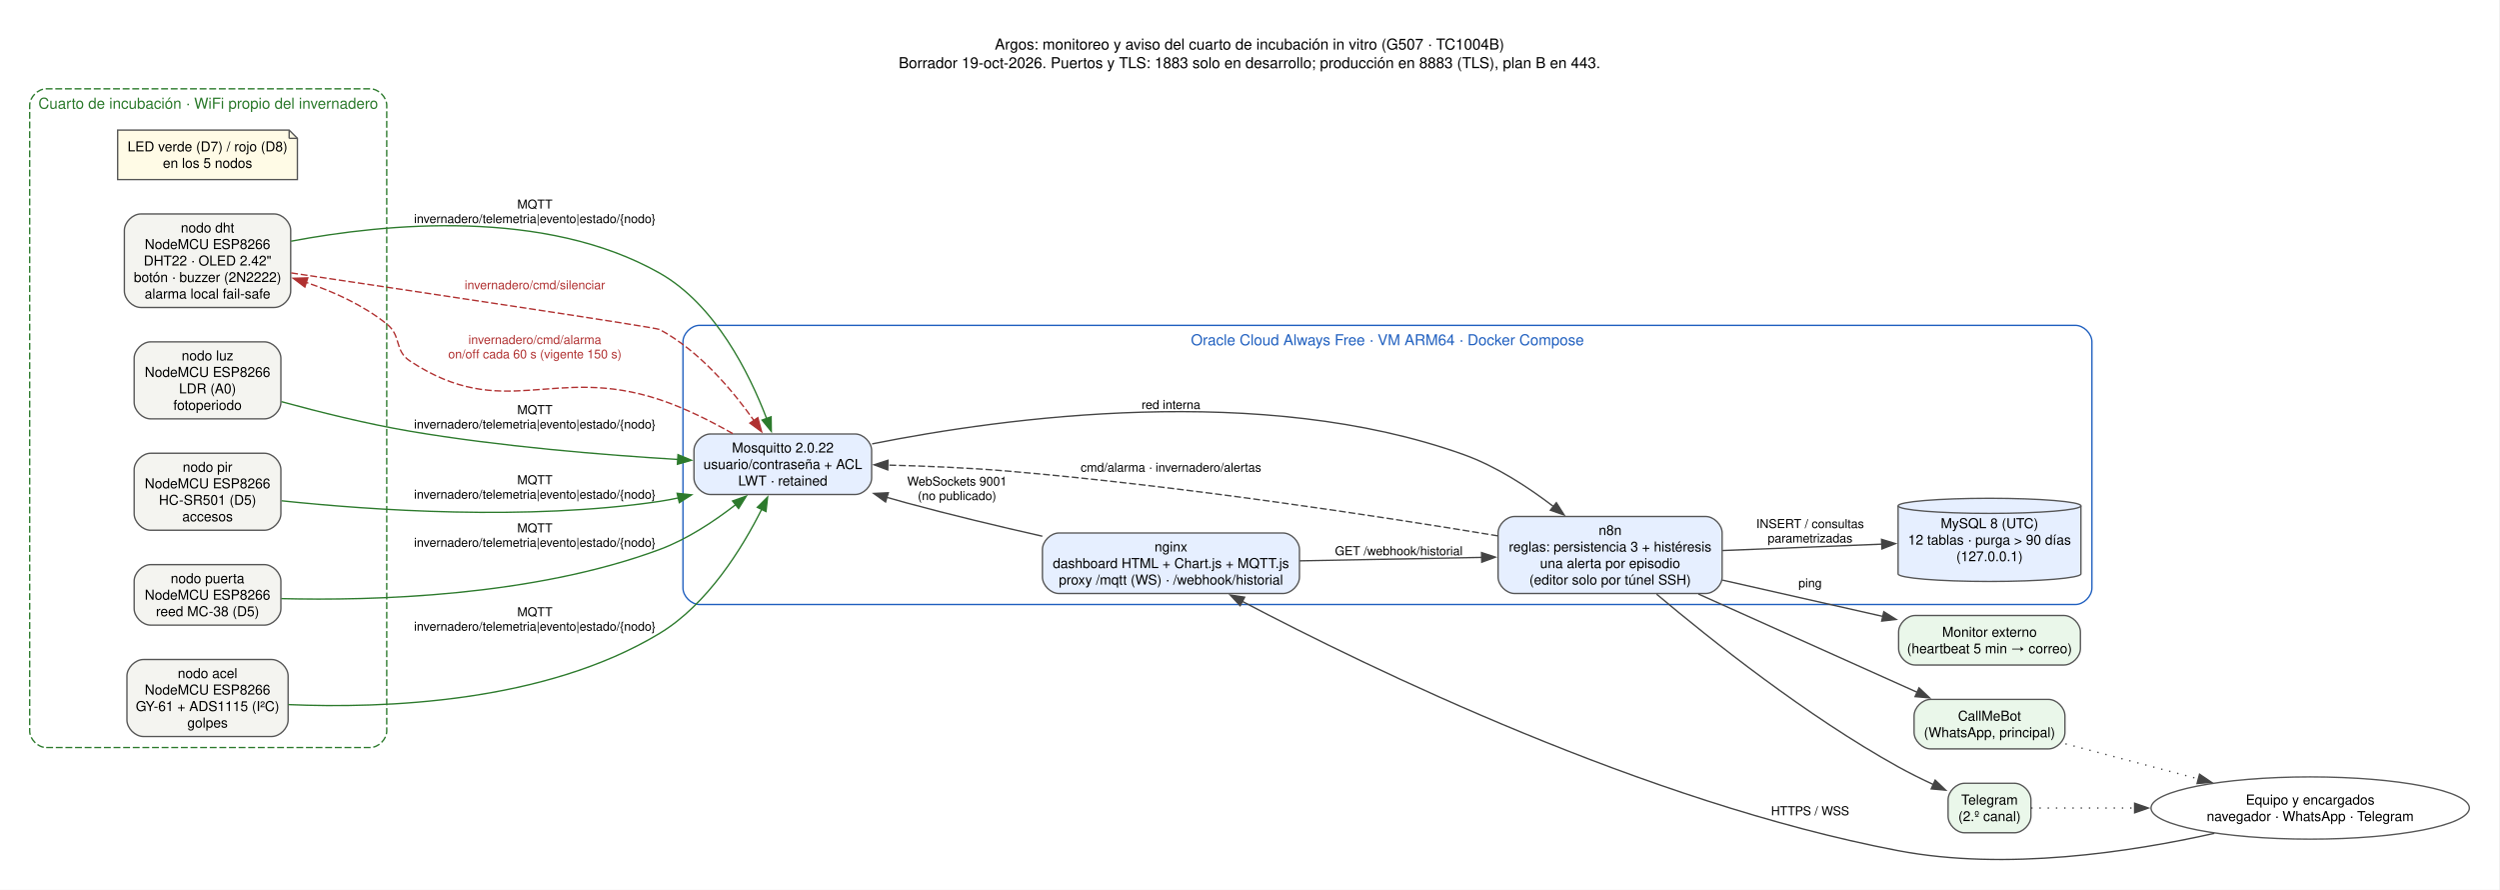
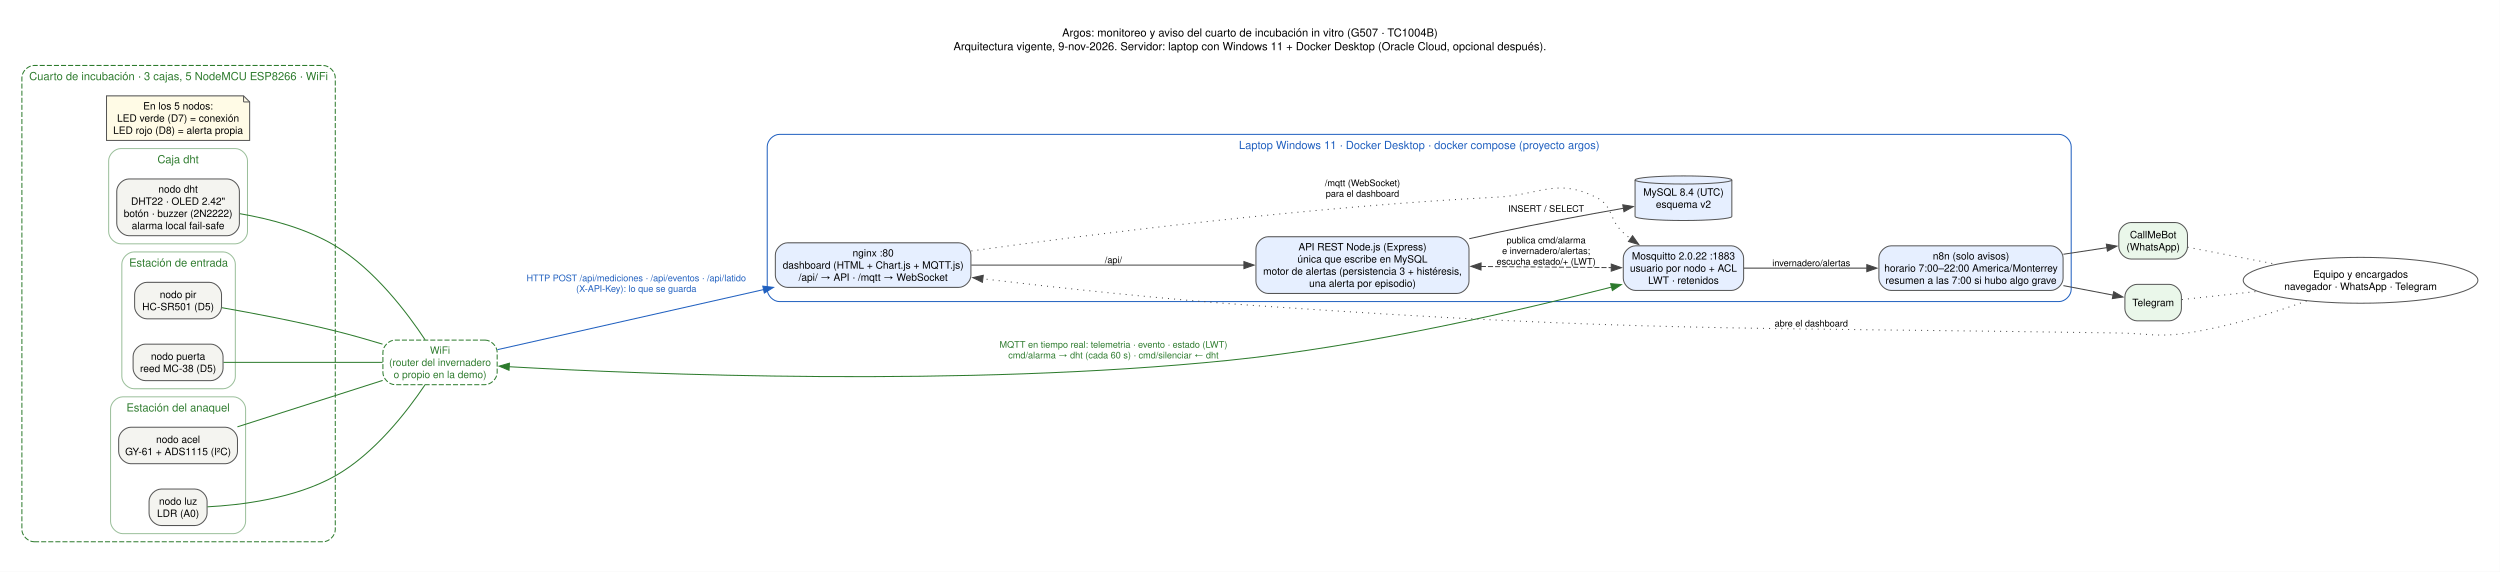
- <svg xmlns="http://www.w3.org/2000/svg" width="1818pt" height="647pt" viewBox="0.00 0.00 1818.00 647.00">
-   <g id="graph0" class="graph" transform="scale(1 1) rotate(0) translate(21.6 625.42)">
-     <polygon fill="white" stroke="none" points="-21.6,21.6 -21.6,-625.42 1796.43,-625.42 1796.43,21.6 -21.6,21.6" />
-     <text xml:space="preserve" text-anchor="middle" x="887.41" y="-589.37" font-family="Helvetica,sans-Serif" font-size="11.00">Argos: monitoreo y aviso del cuarto de incubación in vitro (G507 · TC1004B)</text>
-     <text xml:space="preserve" text-anchor="middle" x="887.41" y="-575.87" font-family="Helvetica,sans-Serif" font-size="11.00">Borrador 19-oct-2026. Puertos y TLS: 1883 solo en desarrollo; producción en 8883 (TLS), plan B en 443.</text>
+ <svg xmlns="http://www.w3.org/2000/svg" width="2467pt" height="564pt" viewBox="0.00 0.00 2467.00 564.00">
+   <g id="graph0" class="graph" transform="scale(1 1) rotate(0) translate(21.6 542.6)">
+     <polygon fill="white" stroke="none" points="-21.6,21.6 -21.6,-542.6 2445.18,-542.6 2445.18,21.6 -21.6,21.6" />
+     <text xml:space="preserve" text-anchor="middle" x="1211.79" y="-506.55" font-family="Helvetica,sans-Serif" font-size="11.00">Argos: monitoreo y aviso del cuarto de incubación in vitro (G507 · TC1004B)</text>
+     <text xml:space="preserve" text-anchor="middle" x="1211.79" y="-493.05" font-family="Helvetica,sans-Serif" font-size="11.00">Arquitectura vigente, 9-nov-2026. Servidor: laptop con Windows 11 + Docker Desktop (Oracle Cloud, opcional después).</text>
    <g id="clust1" class="cluster">
-       <path fill="none" stroke="#2c7a2c" stroke-dasharray="5,2" d="M12,-81.82C12,-81.82 247.75,-81.82 247.75,-81.82 253.75,-81.82 259.75,-87.82 259.75,-93.82 259.75,-93.82 259.75,-548.82 259.75,-548.82 259.75,-554.82 253.75,-560.82 247.75,-560.82 247.75,-560.82 12,-560.82 12,-560.82 6,-560.82 0,-554.82 0,-548.82 0,-548.82 0,-93.82 0,-93.82 0,-87.82 6,-81.82 12,-81.82" />
-       <text xml:space="preserve" text-anchor="middle" x="129.88" y="-546.37" font-family="Helvetica,sans-Serif" font-size="11.00" fill="#2c7a2c">Cuarto de incubación · WiFi propio del invernadero</text>
+       <path fill="none" stroke="#2c7a2c" stroke-dasharray="5,2" d="M12,-8C12,-8 297.25,-8 297.25,-8 303.25,-8 309.25,-14 309.25,-20 309.25,-20 309.25,-466 309.25,-466 309.25,-472 303.25,-478 297.25,-478 297.25,-478 12,-478 12,-478 6,-478 0,-472 0,-466 0,-466 0,-20 0,-20 0,-14 6,-8 12,-8" />
+       <text xml:space="preserve" text-anchor="middle" x="154.62" y="-463.55" font-family="Helvetica,sans-Serif" font-size="11.00" fill="#2c7a2c">Cuarto de incubación · 3 cajas, 5 NodeMCU ESP8266 · WiFi</text>
    </g>
    <g id="clust2" class="cluster">
-       <path fill="none" stroke="#1f5fbf" d="M487.25,-185.82C487.25,-185.82 1488.25,-185.82 1488.25,-185.82 1494.25,-185.82 1500.25,-191.82 1500.25,-197.82 1500.25,-197.82 1500.25,-376.82 1500.25,-376.82 1500.25,-382.82 1494.25,-388.82 1488.25,-388.82 1488.25,-388.82 487.25,-388.82 487.25,-388.82 481.25,-388.82 475.25,-382.82 475.25,-376.82 475.25,-376.82 475.25,-197.82 475.25,-197.82 475.25,-191.82 481.25,-185.82 487.25,-185.82" />
-       <text xml:space="preserve" text-anchor="middle" x="987.75" y="-374.37" font-family="Helvetica,sans-Serif" font-size="11.00" fill="#1f5fbf">Oracle Cloud Always Free · VM ARM64 · Docker Compose</text>
+       <path fill="none" stroke="#9bbf9b" d="M97.62,-302C97.62,-302 210.62,-302 210.62,-302 216.62,-302 222.62,-308 222.62,-314 222.62,-314 222.62,-384 222.62,-384 222.62,-390 216.62,-396 210.62,-396 210.62,-396 97.62,-396 97.62,-396 91.62,-396 85.62,-390 85.62,-384 85.62,-384 85.62,-314 85.62,-314 85.62,-308 91.62,-302 97.62,-302" />
+       <text xml:space="preserve" text-anchor="middle" x="154.12" y="-381.55" font-family="Helvetica,sans-Serif" font-size="11.00" fill="#2c7a2c">Caja dht</text>
+     </g>
+     <g id="clust3" class="cluster">
+       <path fill="none" stroke="#9bbf9b" d="M110.62,-159C110.62,-159 198.62,-159 198.62,-159 204.62,-159 210.62,-165 210.62,-171 210.62,-171 210.62,-282 210.62,-282 210.62,-288 204.62,-294 198.62,-294 198.62,-294 110.62,-294 110.62,-294 104.62,-294 98.62,-288 98.62,-282 98.62,-282 98.62,-171 98.62,-171 98.62,-165 104.62,-159 110.62,-159" />
+       <text xml:space="preserve" text-anchor="middle" x="154.62" y="-279.55" font-family="Helvetica,sans-Serif" font-size="11.00" fill="#2c7a2c">Estación de entrada</text>
+     </g>
+     <g id="clust4" class="cluster">
+       <path fill="none" stroke="#9bbf9b" d="M99.5,-16C99.5,-16 208.75,-16 208.75,-16 214.75,-16 220.75,-22 220.75,-28 220.75,-28 220.75,-139 220.75,-139 220.75,-145 214.75,-151 208.75,-151 208.75,-151 99.5,-151 99.5,-151 93.5,-151 87.5,-145 87.5,-139 87.5,-139 87.5,-28 87.5,-28 87.5,-22 93.5,-16 99.5,-16" />
+       <text xml:space="preserve" text-anchor="middle" x="154.12" y="-136.55" font-family="Helvetica,sans-Serif" font-size="11.00" fill="#2c7a2c">Estación del anaquel</text>
+     </g>
+     <g id="clust5" class="cluster">
+       <path fill="none" stroke="#1f5fbf" d="M747.5,-245C747.5,-245 2010.25,-245 2010.25,-245 2016.25,-245 2022.25,-251 2022.25,-257 2022.25,-257 2022.25,-398 2022.25,-398 2022.25,-404 2016.25,-410 2010.25,-410 2010.25,-410 747.5,-410 747.5,-410 741.5,-410 735.5,-404 735.5,-398 735.5,-398 735.5,-257 735.5,-257 735.5,-251 741.5,-245 747.5,-245" />
+       <text xml:space="preserve" text-anchor="middle" x="1378.88" y="-395.55" font-family="Helvetica,sans-Serif" font-size="11.00" fill="#1f5fbf">Laptop Windows 11 · Docker Desktop · docker compose (proyecto argos)</text>
    </g>
    <g id="node1" class="node">
-       <path fill="#f4f4f0" stroke="#555555" d="M177.88,-469.82C177.88,-469.82 80.88,-469.82 80.88,-469.82 74.88,-469.82 68.88,-463.82 68.88,-457.82 68.88,-457.82 68.88,-413.82 68.88,-413.82 68.88,-407.82 74.88,-401.82 80.88,-401.82 80.88,-401.82 177.88,-401.82 177.88,-401.82 183.88,-401.82 189.88,-407.82 189.88,-413.82 189.88,-413.82 189.88,-457.82 189.88,-457.82 189.88,-463.82 183.88,-469.82 177.88,-469.82" />
-       <text xml:space="preserve" text-anchor="middle" x="129.38" y="-456.32" font-family="Helvetica,sans-Serif" font-size="10.00">nodo dht</text>
-       <text xml:space="preserve" text-anchor="middle" x="129.38" y="-444.32" font-family="Helvetica,sans-Serif" font-size="10.00">NodeMCU ESP8266</text>
-       <text xml:space="preserve" text-anchor="middle" x="129.38" y="-432.32" font-family="Helvetica,sans-Serif" font-size="10.00">DHT22 · OLED 2.42"</text>
-       <text xml:space="preserve" text-anchor="middle" x="129.38" y="-420.32" font-family="Helvetica,sans-Serif" font-size="10.00">botón · buzzer (2N2222)</text>
-       <text xml:space="preserve" text-anchor="middle" x="129.38" y="-408.32" font-family="Helvetica,sans-Serif" font-size="10.00">alarma local fail-safe</text>
+       <path fill="#f4f4f0" stroke="#555555" d="M202.62,-366C202.62,-366 105.62,-366 105.62,-366 99.62,-366 93.62,-360 93.62,-354 93.62,-354 93.62,-322 93.62,-322 93.62,-316 99.62,-310 105.62,-310 105.62,-310 202.62,-310 202.62,-310 208.62,-310 214.62,-316 214.62,-322 214.62,-322 214.62,-354 214.62,-354 214.62,-360 208.62,-366 202.62,-366" />
+       <text xml:space="preserve" text-anchor="middle" x="154.12" y="-352.5" font-family="Helvetica,sans-Serif" font-size="10.00">nodo dht</text>
+       <text xml:space="preserve" text-anchor="middle" x="154.12" y="-340.5" font-family="Helvetica,sans-Serif" font-size="10.00">DHT22 · OLED 2.42"</text>
+       <text xml:space="preserve" text-anchor="middle" x="154.12" y="-328.5" font-family="Helvetica,sans-Serif" font-size="10.00">botón · buzzer (2N2222)</text>
+       <text xml:space="preserve" text-anchor="middle" x="154.12" y="-316.5" font-family="Helvetica,sans-Serif" font-size="10.00">alarma local fail-safe</text>
+     </g>
+     <g id="node15" class="node">
+       <path fill="#ffffff" stroke="#2c7a2c" stroke-dasharray="5,2" d="M457,-207C457,-207 368.25,-207 368.25,-207 362.25,-207 356.25,-201 356.25,-195 356.25,-195 356.25,-175 356.25,-175 356.25,-169 362.25,-163 368.25,-163 368.25,-163 457,-163 457,-163 463,-163 469,-169 469,-175 469,-175 469,-195 469,-195 469,-201 463,-207 457,-207" />
+       <text xml:space="preserve" text-anchor="middle" x="412.62" y="-193.5" font-family="Helvetica,sans-Serif" font-size="10.00" fill="#2c7a2c">WiFi</text>
+       <text xml:space="preserve" text-anchor="middle" x="412.62" y="-181.5" font-family="Helvetica,sans-Serif" font-size="10.00" fill="#2c7a2c">(router del invernadero</text>
+       <text xml:space="preserve" text-anchor="middle" x="412.62" y="-169.5" font-family="Helvetica,sans-Serif" font-size="10.00" fill="#2c7a2c">o propio en la demo)</text>
+     </g>
+     <g id="edge1" class="edge">
+       <path fill="none" stroke="#2c7a2c" d="M215.05,-331.74C245,-326.57 280.81,-317.15 309.25,-300 348.17,-276.54 380.54,-233.52 397.9,-207.27" />
+     </g>
+     <g id="node2" class="node">
+       <path fill="#f4f4f0" stroke="#555555" d="M185,-264C185,-264 123.25,-264 123.25,-264 117.25,-264 111.25,-258 111.25,-252 111.25,-252 111.25,-240 111.25,-240 111.25,-234 117.25,-228 123.25,-228 123.25,-228 185,-228 185,-228 191,-228 197,-234 197,-240 197,-240 197,-252 197,-252 197,-258 191,-264 185,-264" />
+       <text xml:space="preserve" text-anchor="middle" x="154.12" y="-248.5" font-family="Helvetica,sans-Serif" font-size="10.00">nodo pir</text>
+       <text xml:space="preserve" text-anchor="middle" x="154.12" y="-236.5" font-family="Helvetica,sans-Serif" font-size="10.00">HC-SR501 (D5)</text>
+     </g>
+     <g id="edge2" class="edge">
+       <path fill="none" stroke="#2c7a2c" d="M197.24,-239C228.37,-233.53 271.68,-225.32 309.25,-216 324.48,-212.22 340.81,-207.56 355.85,-203.01" />
+     </g>
+     <g id="node3" class="node">
+       <path fill="#f4f4f0" stroke="#555555" d="M186.5,-203C186.5,-203 121.75,-203 121.75,-203 115.75,-203 109.75,-197 109.75,-191 109.75,-191 109.75,-179 109.75,-179 109.75,-173 115.75,-167 121.75,-167 121.75,-167 186.5,-167 186.5,-167 192.5,-167 198.5,-173 198.5,-179 198.5,-179 198.5,-191 198.5,-191 198.5,-197 192.5,-203 186.5,-203" />
+       <text xml:space="preserve" text-anchor="middle" x="154.12" y="-187.5" font-family="Helvetica,sans-Serif" font-size="10.00">nodo puerta</text>
+       <text xml:space="preserve" text-anchor="middle" x="154.12" y="-175.5" font-family="Helvetica,sans-Serif" font-size="10.00">reed MC-38 (D5)</text>
+     </g>
+     <g id="edge3" class="edge">
+       <path fill="none" stroke="#2c7a2c" d="M198.93,-185C242.28,-185 308.81,-185 355.91,-185" />
+     </g>
+     <g id="node4" class="node">
+       <path fill="#f4f4f0" stroke="#555555" d="M200.75,-121C200.75,-121 107.5,-121 107.5,-121 101.5,-121 95.5,-115 95.5,-109 95.5,-109 95.5,-97 95.5,-97 95.5,-91 101.5,-85 107.5,-85 107.5,-85 200.75,-85 200.75,-85 206.75,-85 212.75,-91 212.75,-97 212.75,-97 212.75,-109 212.75,-109 212.75,-115 206.75,-121 200.75,-121" />
+       <text xml:space="preserve" text-anchor="middle" x="154.12" y="-105.5" font-family="Helvetica,sans-Serif" font-size="10.00">nodo acel</text>
+       <text xml:space="preserve" text-anchor="middle" x="154.12" y="-93.5" font-family="Helvetica,sans-Serif" font-size="10.00">GY-61 + ADS1115 (I²C)</text>
+     </g>
+     <g id="edge4" class="edge">
+       <path fill="none" stroke="#2c7a2c" d="M212.69,-121.4C255.52,-135.1 313.66,-153.68 356.02,-167.22" />
+     </g>
+     <g id="node5" class="node">
+       <path fill="#f4f4f0" stroke="#555555" d="M170.75,-60C170.75,-60 137.5,-60 137.5,-60 131.5,-60 125.5,-54 125.5,-48 125.5,-48 125.5,-36 125.5,-36 125.5,-30 131.5,-24 137.5,-24 137.5,-24 170.75,-24 170.75,-24 176.75,-24 182.75,-30 182.75,-36 182.75,-36 182.75,-48 182.75,-48 182.75,-54 176.75,-60 170.75,-60" />
+       <text xml:space="preserve" text-anchor="middle" x="154.12" y="-44.5" font-family="Helvetica,sans-Serif" font-size="10.00">nodo luz</text>
+       <text xml:space="preserve" text-anchor="middle" x="154.12" y="-32.5" font-family="Helvetica,sans-Serif" font-size="10.00">LDR (A0)</text>
+     </g>
+     <g id="edge5" class="edge">
+       <path fill="none" stroke="#2c7a2c" d="M183.09,-42.47C215.43,-44.14 269.33,-50.44 309.25,-73 348.01,-94.9 380.21,-136.7 397.62,-162.58" />
+     </g>
+     <g id="node6" class="node">
+       <polygon fill="#fffbe6" stroke="#555555" points="218.75,-448 83.5,-448 83.5,-404 224.75,-404 224.75,-442 218.75,-448" />
+       <polyline fill="none" stroke="#555555" points="218.75,-448 218.75,-442" />
+       <polyline fill="none" stroke="#555555" points="224.75,-442 218.75,-442" />
+       <text xml:space="preserve" text-anchor="middle" x="154.12" y="-434.5" font-family="Helvetica,sans-Serif" font-size="10.00">En los 5 nodos:</text>
+       <text xml:space="preserve" text-anchor="middle" x="154.12" y="-422.5" font-family="Helvetica,sans-Serif" font-size="10.00">LED verde (D7) = conexión</text>
+       <text xml:space="preserve" text-anchor="middle" x="154.12" y="-410.5" font-family="Helvetica,sans-Serif" font-size="10.00">LED rojo (D8) = alerta propia</text>
    </g>
    <g id="node7" class="node">
-       <path fill="#e6efff" stroke="#555555" d="M600.5,-309.82C600.5,-309.82 495.25,-309.82 495.25,-309.82 489.25,-309.82 483.25,-303.82 483.25,-297.82 483.25,-297.82 483.25,-277.82 483.25,-277.82 483.25,-271.82 489.25,-265.82 495.25,-265.82 495.25,-265.82 600.5,-265.82 600.5,-265.82 606.5,-265.82 612.5,-271.82 612.5,-277.82 612.5,-277.82 612.5,-297.82 612.5,-297.82 612.5,-303.82 606.5,-309.82 600.5,-309.82" />
-       <text xml:space="preserve" text-anchor="middle" x="547.88" y="-296.32" font-family="Helvetica,sans-Serif" font-size="10.00">Mosquitto 2.0.22</text>
-       <text xml:space="preserve" text-anchor="middle" x="547.88" y="-284.32" font-family="Helvetica,sans-Serif" font-size="10.00">usuario/contraseña + ACL</text>
-       <text xml:space="preserve" text-anchor="middle" x="547.88" y="-272.32" font-family="Helvetica,sans-Serif" font-size="10.00">LWT · retained</text>
+       <path fill="#e6efff" stroke="#555555" d="M924.5,-303C924.5,-303 755.5,-303 755.5,-303 749.5,-303 743.5,-297 743.5,-291 743.5,-291 743.5,-271 743.5,-271 743.5,-265 749.5,-259 755.5,-259 755.5,-259 924.5,-259 924.5,-259 930.5,-259 936.5,-265 936.5,-271 936.5,-271 936.5,-291 936.5,-291 936.5,-297 930.5,-303 924.5,-303" />
+       <text xml:space="preserve" text-anchor="middle" x="840" y="-289.5" font-family="Helvetica,sans-Serif" font-size="10.00">nginx :80</text>
+       <text xml:space="preserve" text-anchor="middle" x="840" y="-277.5" font-family="Helvetica,sans-Serif" font-size="10.00">dashboard (HTML + Chart.js + MQTT.js)</text>
+       <text xml:space="preserve" text-anchor="middle" x="840" y="-265.5" font-family="Helvetica,sans-Serif" font-size="10.00">/api/ → API · /mqtt → WebSocket</text>
    </g>
-     <g id="edge1" class="edge">
-       <path fill="none" stroke="#2c7a2c" d="M190.15,-450.01C259.47,-463.08 374.88,-474.04 458.25,-426.82 498.63,-403.95 523.42,-354.27 536.16,-320.93" />
-       <polygon fill="#2c7a2c" stroke="#2c7a2c" points="539.38,-322.33 539.51,-311.74 532.8,-319.94 539.38,-322.33" />
-       <text xml:space="preserve" text-anchor="middle" x="367.5" y="-473.71" font-family="Helvetica,sans-Serif" font-size="9.00">MQTT</text>
-       <text xml:space="preserve" text-anchor="middle" x="367.5" y="-463.21" font-family="Helvetica,sans-Serif" font-size="9.00">invernadero/telemetria|evento|estado/{nodo}</text>
+     <g id="node8" class="node">
+       <path fill="#e6efff" stroke="#555555" d="M1416,-309C1416,-309 1229.75,-309 1229.75,-309 1223.75,-309 1217.75,-303 1217.75,-297 1217.75,-297 1217.75,-265 1217.75,-265 1217.75,-259 1223.75,-253 1229.75,-253 1229.75,-253 1416,-253 1416,-253 1422,-253 1428,-259 1428,-265 1428,-265 1428,-297 1428,-297 1428,-303 1422,-309 1416,-309" />
+       <text xml:space="preserve" text-anchor="middle" x="1322.88" y="-295.5" font-family="Helvetica,sans-Serif" font-size="10.00">API REST Node.js (Express)</text>
+       <text xml:space="preserve" text-anchor="middle" x="1322.88" y="-283.5" font-family="Helvetica,sans-Serif" font-size="10.00">única que escribe en MySQL</text>
+       <text xml:space="preserve" text-anchor="middle" x="1322.88" y="-271.5" font-family="Helvetica,sans-Serif" font-size="10.00">motor de alertas (persistencia 3 + histéresis,</text>
+       <text xml:space="preserve" text-anchor="middle" x="1322.88" y="-259.5" font-family="Helvetica,sans-Serif" font-size="10.00">una alerta por episodio)</text>
+     </g>
+     <g id="edge8" class="edge">
+       <path fill="none" stroke="#444444" d="M936.87,-281C1014.33,-281 1123.63,-281 1205.99,-281" />
+       <polygon fill="#444444" stroke="#444444" points="1205.91,-284.5 1215.91,-281 1205.91,-277.5 1205.91,-284.5" />
+       <text xml:space="preserve" text-anchor="middle" x="1077.12" y="-282.95" font-family="Helvetica,sans-Serif" font-size="9.00">/api/</text>
+     </g>
+     <g id="node9" class="node">
+       <path fill="#e6efff" stroke="#555555" d="M1687,-300C1687,-300 1592.25,-300 1592.25,-300 1586.25,-300 1580.25,-294 1580.25,-288 1580.25,-288 1580.25,-268 1580.25,-268 1580.25,-262 1586.25,-256 1592.25,-256 1592.25,-256 1687,-256 1687,-256 1693,-256 1699,-262 1699,-268 1699,-268 1699,-288 1699,-288 1699,-294 1693,-300 1687,-300" />
+       <text xml:space="preserve" text-anchor="middle" x="1639.62" y="-286.5" font-family="Helvetica,sans-Serif" font-size="10.00">Mosquitto 2.0.22 :1883</text>
+       <text xml:space="preserve" text-anchor="middle" x="1639.62" y="-274.5" font-family="Helvetica,sans-Serif" font-size="10.00">usuario por nodo + ACL</text>
+       <text xml:space="preserve" text-anchor="middle" x="1639.62" y="-262.5" font-family="Helvetica,sans-Serif" font-size="10.00">LWT · retenidos</text>
+     </g>
+     <g id="edge12" class="edge">
+       <path fill="none" stroke="#444444" stroke-dasharray="1,5" d="M936.97,-294.96C1057.57,-311.7 1271.07,-338.67 1455,-348 1498.61,-350.21 1514.06,-367.26 1553.25,-348 1570.88,-339.33 1565.57,-326.06 1580.25,-313 1582.53,-310.97 1584.95,-309 1587.44,-307.08" />
+       <polygon fill="#444444" stroke="#444444" points="1589.41,-309.98 1595.53,-301.33 1585.36,-304.27 1589.41,-309.98" />
+       <text xml:space="preserve" text-anchor="middle" x="1322.88" y="-358.93" font-family="Helvetica,sans-Serif" font-size="9.00">/mqtt (WebSocket)</text>
+       <text xml:space="preserve" text-anchor="middle" x="1322.88" y="-348.43" font-family="Helvetica,sans-Serif" font-size="9.00">para el dashboard</text>
+     </g>
+     <g id="edge10" class="edge">
+       <path fill="none" stroke="#444444" stroke-dasharray="5,2" d="M1439.73,-279.65C1444.89,-279.6 1450,-279.55 1455,-279.5 1492.52,-279.13 1534.35,-278.79 1568.6,-278.52" />
+       <polygon fill="#444444" stroke="#444444" points="1439.85,-276.15 1429.88,-279.76 1439.92,-283.15 1439.85,-276.15" />
+       <polygon fill="#444444" stroke="#444444" points="1568.42,-282.02 1578.4,-278.44 1568.37,-275.02 1568.42,-282.02" />
+       <text xml:space="preserve" text-anchor="middle" x="1504.12" y="-302.45" font-family="Helvetica,sans-Serif" font-size="9.00">publica cmd/alarma</text>
+       <text xml:space="preserve" text-anchor="middle" x="1504.12" y="-291.95" font-family="Helvetica,sans-Serif" font-size="9.00">e invernadero/alertas;</text>
+       <text xml:space="preserve" text-anchor="middle" x="1504.12" y="-281.45" font-family="Helvetica,sans-Serif" font-size="9.00">escucha estado/+ (LWT)</text>
+     </g>
+     <g id="node10" class="node">
+       <path fill="#e6efff" stroke="#555555" d="M1687.38,-365C1687.38,-367.21 1665.97,-369 1639.62,-369 1613.28,-369 1591.88,-367.21 1591.88,-365 1591.88,-365 1591.88,-329 1591.88,-329 1591.88,-326.79 1613.28,-325 1639.62,-325 1665.97,-325 1687.38,-326.79 1687.38,-329 1687.38,-329 1687.38,-365 1687.38,-365" />
+       <path fill="none" stroke="#555555" d="M1687.38,-365C1687.38,-362.79 1665.97,-361 1639.62,-361 1613.28,-361 1591.88,-362.79 1591.88,-365" />
+       <text xml:space="preserve" text-anchor="middle" x="1639.62" y="-349.5" font-family="Helvetica,sans-Serif" font-size="10.00">MySQL 8.4 (UTC)</text>
+       <text xml:space="preserve" text-anchor="middle" x="1639.62" y="-337.5" font-family="Helvetica,sans-Serif" font-size="10.00">esquema v2</text>
+     </g>
+     <g id="edge9" class="edge">
+       <path fill="none" stroke="#444444" d="M1428.25,-307.03C1437.28,-309.12 1446.29,-311.13 1455,-313 1496.76,-321.95 1544.17,-330.7 1580.36,-337.07" />
+       <polygon fill="#444444" stroke="#444444" points="1579.74,-340.52 1590.2,-338.8 1580.95,-333.63 1579.74,-340.52" />
+       <text xml:space="preserve" text-anchor="middle" x="1504.12" y="-333.57" font-family="Helvetica,sans-Serif" font-size="9.00">INSERT / SELECT</text>
+     </g>
+     <g id="node11" class="node">
+       <path fill="#e6efff" stroke="#555555" d="M2002.25,-300C2002.25,-300 1844.5,-300 1844.5,-300 1838.5,-300 1832.5,-294 1832.5,-288 1832.5,-288 1832.5,-268 1832.5,-268 1832.5,-262 1838.5,-256 1844.5,-256 1844.5,-256 2002.25,-256 2002.25,-256 2008.25,-256 2014.25,-262 2014.25,-268 2014.25,-268 2014.25,-288 2014.25,-288 2014.25,-294 2008.25,-300 2002.25,-300" />
+       <text xml:space="preserve" text-anchor="middle" x="1923.38" y="-286.5" font-family="Helvetica,sans-Serif" font-size="10.00">n8n (solo avisos)</text>
+       <text xml:space="preserve" text-anchor="middle" x="1923.38" y="-274.5" font-family="Helvetica,sans-Serif" font-size="10.00">horario 7:00–22:00 America/Monterrey</text>
+       <text xml:space="preserve" text-anchor="middle" x="1923.38" y="-262.5" font-family="Helvetica,sans-Serif" font-size="10.00">resumen a las 7:00 si hubo algo grave</text>
+     </g>
+     <g id="edge11" class="edge">
+       <path fill="none" stroke="#444444" d="M1699.35,-278C1734.43,-278 1779.97,-278 1820.74,-278" />
+       <polygon fill="#444444" stroke="#444444" points="1820.58,-281.5 1830.58,-278 1820.58,-274.5 1820.58,-281.5" />
+       <text xml:space="preserve" text-anchor="middle" x="1765.75" y="-279.95" font-family="Helvetica,sans-Serif" font-size="9.00">invernadero/alertas</text>
+     </g>
+     <g id="node12" class="node">
+       <path fill="#eaf7ea" stroke="#555555" d="M2125,-323C2125,-323 2081.25,-323 2081.25,-323 2075.25,-323 2069.25,-317 2069.25,-311 2069.25,-311 2069.25,-299 2069.25,-299 2069.25,-293 2075.25,-287 2081.25,-287 2081.25,-287 2125,-287 2125,-287 2131,-287 2137,-293 2137,-299 2137,-299 2137,-311 2137,-311 2137,-317 2131,-323 2125,-323" />
+       <text xml:space="preserve" text-anchor="middle" x="2103.12" y="-307.5" font-family="Helvetica,sans-Serif" font-size="10.00">CallMeBot</text>
+       <text xml:space="preserve" text-anchor="middle" x="2103.12" y="-295.5" font-family="Helvetica,sans-Serif" font-size="10.00">(WhatsApp)</text>
+     </g>
+     <g id="edge13" class="edge">
+       <path fill="none" stroke="#444444" d="M2014.55,-291.7C2029.57,-293.98 2044.55,-296.25 2057.75,-298.26" />
+       <polygon fill="#444444" stroke="#444444" points="2056.95,-301.68 2067.36,-299.72 2058,-294.76 2056.95,-301.68" />
+     </g>
+     <g id="node13" class="node">
+       <path fill="#eaf7ea" stroke="#555555" d="M2119,-262C2119,-262 2087.25,-262 2087.25,-262 2081.25,-262 2075.25,-256 2075.25,-250 2075.25,-250 2075.25,-238 2075.25,-238 2075.25,-232 2081.25,-226 2087.25,-226 2087.25,-226 2119,-226 2119,-226 2125,-226 2131,-232 2131,-238 2131,-238 2131,-250 2131,-250 2131,-256 2125,-262 2119,-262" />
+       <text xml:space="preserve" text-anchor="middle" x="2103.12" y="-240.5" font-family="Helvetica,sans-Serif" font-size="10.00">Telegram</text>
+     </g>
+     <g id="edge14" class="edge">
+       <path fill="none" stroke="#444444" d="M2014.55,-260.75C2031.91,-257.43 2049.2,-254.12 2063.78,-251.33" />
+       <polygon fill="#444444" stroke="#444444" points="2064.19,-254.82 2073.35,-249.5 2062.87,-247.94 2064.19,-254.82" />
+     </g>
+     <g id="node14" class="node">
+       <ellipse fill="#ffffff" stroke="#555555" cx="2307.79" cy="-266" rx="115.79" ry="22.63" />
+       <text xml:space="preserve" text-anchor="middle" x="2307.79" y="-268.5" font-family="Helvetica,sans-Serif" font-size="10.00">Equipo y encargados</text>
+       <text xml:space="preserve" text-anchor="middle" x="2307.79" y="-256.5" font-family="Helvetica,sans-Serif" font-size="10.00">navegador · WhatsApp · Telegram</text>
+     </g>
+     <g id="edge15" class="edge">
+       <path fill="none" stroke="#444444" stroke-dasharray="1,5" d="M2137.14,-298.65C2160.69,-294.11 2193.46,-287.81 2223.93,-281.94" />
+     </g>
+     <g id="edge16" class="edge">
+       <path fill="none" stroke="#444444" stroke-dasharray="1,5" d="M2131.46,-246.97C2150.91,-249.08 2178.35,-252.06 2205.76,-255.03" />
+     </g>
+     <g id="edge17" class="edge">
+       <path fill="none" stroke="#444444" stroke-dasharray="1,5" d="M2254.57,-245.59C2221.46,-233.77 2177.4,-220.05 2137,-214 2107.22,-209.54 2099.36,-213.52 2069.25,-214 1690.66,-220 1595.49,-214.99 1217.75,-241 1126.62,-247.27 1023.5,-258.51 948.21,-267.48" />
+       <polygon fill="#444444" stroke="#444444" points="947.85,-264 938.34,-268.66 948.68,-270.95 947.85,-264" />
+       <text xml:space="preserve" text-anchor="middle" x="1765.75" y="-220.38" font-family="Helvetica,sans-Serif" font-size="9.00">abre el dashboard</text>
+     </g>
+     <g id="edge6" class="edge">
+       <path fill="none" stroke="#1f5fbf" d="M469.24,-197.55C535.72,-212.56 648.49,-238 732.05,-256.86" />
+       <polygon fill="#1f5fbf" stroke="#1f5fbf" points="731.12,-260.24 741.64,-259.03 732.66,-253.41 731.12,-260.24" />
+       <text xml:space="preserve" text-anchor="middle" x="606.25" y="-265.08" font-family="Helvetica,sans-Serif" font-size="9.00" fill="#1f5fbf">HTTP POST /api/mediciones · /api/eventos · /api/latido</text>
+       <text xml:space="preserve" text-anchor="middle" x="606.25" y="-254.58" font-family="Helvetica,sans-Serif" font-size="9.00" fill="#1f5fbf">(X-API-Key): lo que se guarda</text>
    </g>
    <g id="edge7" class="edge">
-       <path fill="none" stroke="#b03030" stroke-dasharray="5,2" d="M190.23,-426.95C284.02,-413.01 455.31,-387.4 458.25,-385.82 486.94,-370.39 511.06,-341.93 526.87,-319.64" />
-       <polygon fill="#b03030" stroke="#b03030" points="529.71,-321.69 532.47,-311.46 523.93,-317.73 529.71,-321.69" />
-       <text xml:space="preserve" text-anchor="middle" x="367.5" y="-415.05" font-family="Helvetica,sans-Serif" font-size="9.00" fill="#b03030">invernadero/cmd/silenciar</text>
-     </g>
-     <g id="node2" class="node">
-       <path fill="#f4f4f0" stroke="#555555" d="M170.75,-376.82C170.75,-376.82 88,-376.82 88,-376.82 82,-376.82 76,-370.82 76,-364.82 76,-364.82 76,-332.82 76,-332.82 76,-326.82 82,-320.82 88,-320.82 88,-320.82 170.75,-320.82 170.75,-320.82 176.75,-320.82 182.75,-326.82 182.75,-332.82 182.75,-332.82 182.75,-364.82 182.75,-364.82 182.75,-370.82 176.75,-376.82 170.75,-376.82" />
-       <text xml:space="preserve" text-anchor="middle" x="129.38" y="-363.32" font-family="Helvetica,sans-Serif" font-size="10.00">nodo luz</text>
-       <text xml:space="preserve" text-anchor="middle" x="129.38" y="-351.32" font-family="Helvetica,sans-Serif" font-size="10.00">NodeMCU ESP8266</text>
-       <text xml:space="preserve" text-anchor="middle" x="129.38" y="-339.32" font-family="Helvetica,sans-Serif" font-size="10.00">LDR (A0)</text>
-       <text xml:space="preserve" text-anchor="middle" x="129.38" y="-327.32" font-family="Helvetica,sans-Serif" font-size="10.00">fotoperiodo</text>
-     </g>
-     <g id="edge2" class="edge">
-       <path fill="none" stroke="#2c7a2c" d="M183.13,-333.32C210.79,-325.75 245.35,-317.15 276.75,-311.82 342.08,-300.73 417.22,-294.58 471.64,-291.29" />
-       <polygon fill="#2c7a2c" stroke="#2c7a2c" points="471.64,-294.8 481.41,-290.72 471.23,-287.81 471.64,-294.8" />
-       <text xml:space="preserve" text-anchor="middle" x="367.5" y="-324.27" font-family="Helvetica,sans-Serif" font-size="9.00">MQTT</text>
-       <text xml:space="preserve" text-anchor="middle" x="367.5" y="-313.77" font-family="Helvetica,sans-Serif" font-size="9.00">invernadero/telemetria|evento|estado/{nodo}</text>
-     </g>
-     <g id="node3" class="node">
-       <path fill="#f4f4f0" stroke="#555555" d="M170.75,-295.82C170.75,-295.82 88,-295.82 88,-295.82 82,-295.82 76,-289.82 76,-283.82 76,-283.82 76,-251.82 76,-251.82 76,-245.82 82,-239.82 88,-239.82 88,-239.82 170.75,-239.82 170.75,-239.82 176.75,-239.82 182.75,-245.82 182.75,-251.82 182.75,-251.82 182.75,-283.82 182.75,-283.82 182.75,-289.82 176.75,-295.82 170.75,-295.82" />
-       <text xml:space="preserve" text-anchor="middle" x="129.38" y="-282.32" font-family="Helvetica,sans-Serif" font-size="10.00">nodo pir</text>
-       <text xml:space="preserve" text-anchor="middle" x="129.38" y="-270.32" font-family="Helvetica,sans-Serif" font-size="10.00">NodeMCU ESP8266</text>
-       <text xml:space="preserve" text-anchor="middle" x="129.38" y="-258.32" font-family="Helvetica,sans-Serif" font-size="10.00">HC-SR501 (D5)</text>
-       <text xml:space="preserve" text-anchor="middle" x="129.38" y="-246.32" font-family="Helvetica,sans-Serif" font-size="10.00">accesos</text>
-     </g>
-     <g id="edge3" class="edge">
-       <path fill="none" stroke="#2c7a2c" d="M183.25,-261.24C248.34,-254.39 362.09,-246.5 458.25,-260.82 462.81,-261.5 467.47,-262.37 472.13,-263.37" />
-       <polygon fill="#2c7a2c" stroke="#2c7a2c" points="471,-266.7 481.54,-265.59 472.61,-259.88 471,-266.7" />
-       <text xml:space="preserve" text-anchor="middle" x="367.5" y="-273.27" font-family="Helvetica,sans-Serif" font-size="9.00">MQTT</text>
-       <text xml:space="preserve" text-anchor="middle" x="367.5" y="-262.77" font-family="Helvetica,sans-Serif" font-size="9.00">invernadero/telemetria|evento|estado/{nodo}</text>
-     </g>
-     <g id="node4" class="node">
-       <path fill="#f4f4f0" stroke="#555555" d="M170.75,-214.82C170.75,-214.82 88,-214.82 88,-214.82 82,-214.82 76,-208.82 76,-202.82 76,-202.82 76,-182.82 76,-182.82 76,-176.82 82,-170.82 88,-170.82 88,-170.82 170.75,-170.82 170.75,-170.82 176.75,-170.82 182.75,-176.82 182.75,-182.82 182.75,-182.82 182.75,-202.82 182.75,-202.82 182.75,-208.82 176.75,-214.82 170.75,-214.82" />
-       <text xml:space="preserve" text-anchor="middle" x="129.38" y="-201.32" font-family="Helvetica,sans-Serif" font-size="10.00">nodo puerta</text>
-       <text xml:space="preserve" text-anchor="middle" x="129.38" y="-189.32" font-family="Helvetica,sans-Serif" font-size="10.00">NodeMCU ESP8266</text>
-       <text xml:space="preserve" text-anchor="middle" x="129.38" y="-177.32" font-family="Helvetica,sans-Serif" font-size="10.00">reed MC-38 (D5)</text>
-     </g>
-     <g id="edge4" class="edge">
-       <path fill="none" stroke="#2c7a2c" d="M183.02,-190.1C249.36,-188.45 365.86,-191.53 458.25,-225.82 478.26,-233.25 497.98,-246.31 513.72,-258.53" />
-       <polygon fill="#2c7a2c" stroke="#2c7a2c" points="511.33,-261.1 521.31,-264.63 515.71,-255.64 511.33,-261.1" />
-       <text xml:space="preserve" text-anchor="middle" x="367.5" y="-238.27" font-family="Helvetica,sans-Serif" font-size="9.00">MQTT</text>
-       <text xml:space="preserve" text-anchor="middle" x="367.5" y="-227.77" font-family="Helvetica,sans-Serif" font-size="9.00">invernadero/telemetria|evento|estado/{nodo}</text>
-     </g>
-     <g id="node5" class="node">
-       <path fill="#f4f4f0" stroke="#555555" d="M176,-145.82C176,-145.82 82.75,-145.82 82.75,-145.82 76.75,-145.82 70.75,-139.82 70.75,-133.82 70.75,-133.82 70.75,-101.82 70.75,-101.82 70.75,-95.82 76.75,-89.82 82.75,-89.82 82.75,-89.82 176,-89.82 176,-89.82 182,-89.82 188,-95.82 188,-101.82 188,-101.82 188,-133.82 188,-133.82 188,-139.82 182,-145.82 176,-145.82" />
-       <text xml:space="preserve" text-anchor="middle" x="129.38" y="-132.32" font-family="Helvetica,sans-Serif" font-size="10.00">nodo acel</text>
-       <text xml:space="preserve" text-anchor="middle" x="129.38" y="-120.32" font-family="Helvetica,sans-Serif" font-size="10.00">NodeMCU ESP8266</text>
-       <text xml:space="preserve" text-anchor="middle" x="129.38" y="-108.32" font-family="Helvetica,sans-Serif" font-size="10.00">GY-61 + ADS1115 (I²C)</text>
-       <text xml:space="preserve" text-anchor="middle" x="129.38" y="-96.32" font-family="Helvetica,sans-Serif" font-size="10.00">golpes</text>
-     </g>
-     <g id="edge5" class="edge">
-       <path fill="none" stroke="#2c7a2c" d="M188.21,-113.03C257.48,-110.08 374.62,-114.19 458.25,-164.82 493.14,-185.94 518.27,-226.57 532.66,-255.34" />
-       <polygon fill="#2c7a2c" stroke="#2c7a2c" points="529.33,-256.49 536.82,-263.98 535.64,-253.45 529.33,-256.49" />
-       <text xml:space="preserve" text-anchor="middle" x="367.5" y="-177.27" font-family="Helvetica,sans-Serif" font-size="9.00">MQTT</text>
-       <text xml:space="preserve" text-anchor="middle" x="367.5" y="-166.77" font-family="Helvetica,sans-Serif" font-size="9.00">invernadero/telemetria|evento|estado/{nodo}</text>
-     </g>
-     <g id="node6" class="node">
-       <polygon fill="#fffbe6" stroke="#555555" points="188.75,-530.82 64,-530.82 64,-494.82 194.75,-494.82 194.75,-524.82 188.75,-530.82" />
-       <polyline fill="none" stroke="#555555" points="188.75,-530.82 188.75,-524.82" />
-       <polyline fill="none" stroke="#555555" points="194.75,-524.82 188.75,-524.82" />
-       <text xml:space="preserve" text-anchor="middle" x="129.38" y="-515.32" font-family="Helvetica,sans-Serif" font-size="10.00">LED verde (D7) / rojo (D8)</text>
-       <text xml:space="preserve" text-anchor="middle" x="129.38" y="-503.32" font-family="Helvetica,sans-Serif" font-size="10.00">en los 5 nodos</text>
-     </g>
-     <g id="edge6" class="edge">
-       <path fill="none" stroke="#b03030" stroke-dasharray="5,2" d="M511.45,-310.12C495.7,-319.09 476.6,-328.73 458.25,-334.82 380.78,-360.52 344.98,-318.02 276.75,-362.82 264.9,-370.6 270.82,-380.96 259.75,-389.82 242.79,-403.4 221.52,-413.14 201.14,-420.05" />
-       <polygon fill="#b03030" stroke="#b03030" points="200.19,-416.68 191.72,-423.05 202.31,-423.35 200.19,-416.68" />
-       <text xml:space="preserve" text-anchor="middle" x="367.5" y="-375.27" font-family="Helvetica,sans-Serif" font-size="9.00" fill="#b03030">invernadero/cmd/alarma</text>
-       <text xml:space="preserve" text-anchor="middle" x="367.5" y="-364.77" font-family="Helvetica,sans-Serif" font-size="9.00" fill="#b03030">on/off cada 60 s (vigente 150 s)</text>
-     </g>
-     <g id="node8" class="node">
-       <path fill="#e6efff" stroke="#555555" d="M1219.25,-249.82C1219.25,-249.82 1080.25,-249.82 1080.25,-249.82 1074.25,-249.82 1068.25,-243.82 1068.25,-237.82 1068.25,-237.82 1068.25,-205.82 1068.25,-205.82 1068.25,-199.82 1074.25,-193.82 1080.25,-193.82 1080.25,-193.82 1219.25,-193.82 1219.25,-193.82 1225.25,-193.82 1231.25,-199.82 1231.25,-205.82 1231.25,-205.82 1231.25,-237.82 1231.25,-237.82 1231.25,-243.82 1225.25,-249.82 1219.25,-249.82" />
-       <text xml:space="preserve" text-anchor="middle" x="1149.75" y="-236.32" font-family="Helvetica,sans-Serif" font-size="10.00">n8n</text>
-       <text xml:space="preserve" text-anchor="middle" x="1149.75" y="-224.32" font-family="Helvetica,sans-Serif" font-size="10.00">reglas: persistencia 3 + histéresis</text>
-       <text xml:space="preserve" text-anchor="middle" x="1149.75" y="-212.32" font-family="Helvetica,sans-Serif" font-size="10.00">una alerta por episodio</text>
-       <text xml:space="preserve" text-anchor="middle" x="1149.75" y="-200.32" font-family="Helvetica,sans-Serif" font-size="10.00">(editor solo por túnel SSH)</text>
-     </g>
-     <g id="edge8" class="edge">
-       <path fill="none" stroke="#444444" d="M612.85,-302.62C709.39,-321.92 896.6,-347.42 1043.25,-294.82 1066.75,-286.39 1089.89,-271.35 1108.48,-257.11" />
-       <polygon fill="#444444" stroke="#444444" points="1110.63,-259.87 1116.31,-250.93 1106.29,-254.38 1110.63,-259.87" />
-       <text xml:space="preserve" text-anchor="middle" x="830.25" y="-328.02" font-family="Helvetica,sans-Serif" font-size="9.00">red interna</text>
-     </g>
-     <g id="node10" class="node">
-       <path fill="#e6efff" stroke="#555555" d="M911.75,-237.82C911.75,-237.82 748.75,-237.82 748.75,-237.82 742.75,-237.82 736.75,-231.82 736.75,-225.82 736.75,-225.82 736.75,-205.82 736.75,-205.82 736.75,-199.82 742.75,-193.82 748.75,-193.82 748.75,-193.82 911.75,-193.82 911.75,-193.82 917.75,-193.82 923.75,-199.82 923.75,-205.82 923.75,-205.82 923.75,-225.82 923.75,-225.82 923.75,-231.82 917.75,-237.82 911.75,-237.82" />
-       <text xml:space="preserve" text-anchor="middle" x="830.25" y="-224.32" font-family="Helvetica,sans-Serif" font-size="10.00">nginx</text>
-       <text xml:space="preserve" text-anchor="middle" x="830.25" y="-212.32" font-family="Helvetica,sans-Serif" font-size="10.00">dashboard HTML + Chart.js + MQTT.js</text>
-       <text xml:space="preserve" text-anchor="middle" x="830.25" y="-200.32" font-family="Helvetica,sans-Serif" font-size="10.00">proxy /mqtt (WS) · /webhook/historial</text>
-     </g>
-     <g id="edge14" class="edge">
-       <path fill="none" stroke="#444444" d="M623.57,-263.75C628.28,-262.38 632.95,-261.06 637.5,-259.82 669.63,-251.07 705.1,-242.61 736.71,-235.47" />
-       <polygon fill="#444444" stroke="#444444" points="622.63,-260.38 614.04,-266.58 624.63,-267.09 622.63,-260.38" />
-       <text xml:space="preserve" text-anchor="middle" x="674.62" y="-272.27" font-family="Helvetica,sans-Serif" font-size="9.00">WebSockets 9001</text>
-       <text xml:space="preserve" text-anchor="middle" x="674.62" y="-261.77" font-family="Helvetica,sans-Serif" font-size="9.00">(no publicado)</text>
-     </g>
-     <g id="edge9" class="edge">
-       <path fill="none" stroke="#444444" stroke-dasharray="5,2" d="M1068.1,-235.74C980.63,-250.21 836.74,-272.21 711.75,-282.82 683.13,-285.25 651.6,-286.54 623.97,-287.21" />
-       <polygon fill="#444444" stroke="#444444" points="624.22,-283.7 614.3,-287.42 624.37,-290.7 624.22,-283.7" />
-       <text xml:space="preserve" text-anchor="middle" x="830.25" y="-282.4" font-family="Helvetica,sans-Serif" font-size="9.00">cmd/alarma · invernadero/alertas</text>
-     </g>
-     <g id="node9" class="node">
-       <path fill="#e6efff" stroke="#555555" d="M1492.25,-257.57C1492.25,-260.6 1462.44,-263.07 1425.75,-263.07 1389.06,-263.07 1359.25,-260.6 1359.25,-257.57 1359.25,-257.57 1359.25,-208.07 1359.25,-208.07 1359.25,-205.03 1389.06,-202.57 1425.75,-202.57 1462.44,-202.57 1492.25,-205.03 1492.25,-208.07 1492.25,-208.07 1492.25,-257.57 1492.25,-257.57" />
-       <path fill="none" stroke="#555555" d="M1492.25,-257.57C1492.25,-254.53 1462.44,-252.07 1425.75,-252.07 1389.06,-252.07 1359.25,-254.53 1359.25,-257.57" />
-       <text xml:space="preserve" text-anchor="middle" x="1425.75" y="-241.32" font-family="Helvetica,sans-Serif" font-size="10.00">MySQL 8 (UTC)</text>
-       <text xml:space="preserve" text-anchor="middle" x="1425.75" y="-229.32" font-family="Helvetica,sans-Serif" font-size="10.00">12 tablas · purga &gt; 90 días</text>
-       <text xml:space="preserve" text-anchor="middle" x="1425.75" y="-217.32" font-family="Helvetica,sans-Serif" font-size="10.00">(127.0.0.1)</text>
-     </g>
-     <g id="edge10" class="edge">
-       <path fill="none" stroke="#444444" d="M1231.48,-225.06C1268.08,-226.53 1311.18,-228.26 1347.38,-229.71" />
-       <polygon fill="#444444" stroke="#444444" points="1347.22,-233.21 1357.36,-230.11 1347.51,-226.22 1347.22,-233.21" />
-       <text xml:space="preserve" text-anchor="middle" x="1295.25" y="-241.4" font-family="Helvetica,sans-Serif" font-size="9.00">INSERT / consultas</text>
-       <text xml:space="preserve" text-anchor="middle" x="1295.25" y="-230.9" font-family="Helvetica,sans-Serif" font-size="9.00">parametrizadas</text>
-     </g>
-     <g id="node11" class="node">
-       <path fill="#eaf7ea" stroke="#555555" d="M1468.62,-116.82C1468.62,-116.82 1382.88,-116.82 1382.88,-116.82 1376.88,-116.82 1370.88,-110.82 1370.88,-104.82 1370.88,-104.82 1370.88,-92.82 1370.88,-92.82 1370.88,-86.82 1376.88,-80.82 1382.88,-80.82 1382.88,-80.82 1468.62,-80.82 1468.62,-80.82 1474.62,-80.82 1480.62,-86.82 1480.62,-92.82 1480.62,-92.82 1480.62,-104.82 1480.62,-104.82 1480.62,-110.82 1474.62,-116.82 1468.62,-116.82" />
-       <text xml:space="preserve" text-anchor="middle" x="1425.75" y="-101.32" font-family="Helvetica,sans-Serif" font-size="10.00">CallMeBot</text>
-       <text xml:space="preserve" text-anchor="middle" x="1425.75" y="-89.32" font-family="Helvetica,sans-Serif" font-size="10.00">(WhatsApp, principal)</text>
-     </g>
-     <g id="edge11" class="edge">
-       <path fill="none" stroke="#444444" d="M1213.96,-193.45C1262.24,-171.77 1327.95,-142.27 1373.11,-122" />
-       <polygon fill="#444444" stroke="#444444" points="1374.48,-125.22 1382.17,-117.93 1371.61,-118.84 1374.48,-125.22" />
-     </g>
-     <g id="node12" class="node">
-       <path fill="#eaf7ea" stroke="#555555" d="M1443.88,-55.82C1443.88,-55.82 1407.62,-55.82 1407.62,-55.82 1401.62,-55.82 1395.62,-49.82 1395.62,-43.82 1395.62,-43.82 1395.62,-31.82 1395.62,-31.82 1395.62,-25.82 1401.62,-19.82 1407.62,-19.82 1407.62,-19.82 1443.88,-19.82 1443.88,-19.82 1449.88,-19.82 1455.88,-25.82 1455.88,-31.82 1455.88,-31.82 1455.88,-43.82 1455.88,-43.82 1455.88,-49.82 1449.88,-55.82 1443.88,-55.82" />
-       <text xml:space="preserve" text-anchor="middle" x="1425.75" y="-40.32" font-family="Helvetica,sans-Serif" font-size="10.00">Telegram</text>
-       <text xml:space="preserve" text-anchor="middle" x="1425.75" y="-28.32" font-family="Helvetica,sans-Serif" font-size="10.00">(2.º canal)</text>
-     </g>
-     <g id="edge12" class="edge">
-       <path fill="none" stroke="#444444" d="M1183.58,-193.33C1223.18,-160.01 1292.75,-104.71 1359.25,-67.82 1367.41,-63.29 1376.39,-58.85 1385,-54.84" />
-       <polygon fill="#444444" stroke="#444444" points="1386.22,-58.12 1393.88,-50.8 1383.33,-51.75 1386.22,-58.12" />
-     </g>
-     <g id="node13" class="node">
-       <path fill="#eaf7ea" stroke="#555555" d="M1479.88,-177.82C1479.88,-177.82 1371.62,-177.82 1371.62,-177.82 1365.62,-177.82 1359.62,-171.82 1359.62,-165.82 1359.62,-165.82 1359.62,-153.82 1359.62,-153.82 1359.62,-147.82 1365.62,-141.82 1371.62,-141.82 1371.62,-141.82 1479.88,-141.82 1479.88,-141.82 1485.88,-141.82 1491.88,-147.82 1491.88,-153.82 1491.88,-153.82 1491.88,-165.82 1491.88,-165.82 1491.88,-171.82 1485.88,-177.82 1479.88,-177.82" />
-       <text xml:space="preserve" text-anchor="middle" x="1425.75" y="-162.32" font-family="Helvetica,sans-Serif" font-size="10.00">Monitor externo</text>
-       <text xml:space="preserve" text-anchor="middle" x="1425.75" y="-150.32" font-family="Helvetica,sans-Serif" font-size="10.00">(heartbeat 5 min → correo)</text>
-     </g>
-     <g id="edge13" class="edge">
-       <path fill="none" stroke="#444444" d="M1231.48,-203.55C1268.39,-195.2 1311.89,-185.36 1348.27,-177.13" />
-       <polygon fill="#444444" stroke="#444444" points="1348.86,-180.58 1357.84,-174.96 1347.31,-173.75 1348.86,-180.58" />
-       <text xml:space="preserve" text-anchor="middle" x="1295.25" y="-198.32" font-family="Helvetica,sans-Serif" font-size="9.00">ping</text>
-     </g>
-     <g id="edge15" class="edge">
-       <path fill="none" stroke="#444444" d="M923.94,-217.57C965.69,-218.36 1014.85,-219.29 1056.54,-220.08" />
-       <polygon fill="#444444" stroke="#444444" points="1056.23,-223.57 1066.3,-220.26 1056.37,-216.57 1056.23,-223.57" />
-       <text xml:space="preserve" text-anchor="middle" x="996" y="-221.66" font-family="Helvetica,sans-Serif" font-size="9.00">GET /webhook/historial</text>
-     </g>
-     <g id="node14" class="node">
-       <ellipse fill="#ffffff" stroke="#555555" cx="1659.04" cy="-37.82" rx="115.79" ry="22.63" />
-       <text xml:space="preserve" text-anchor="middle" x="1659.04" y="-40.32" font-family="Helvetica,sans-Serif" font-size="10.00">Equipo y encargados</text>
-       <text xml:space="preserve" text-anchor="middle" x="1659.04" y="-28.32" font-family="Helvetica,sans-Serif" font-size="10.00">navegador · WhatsApp · Telegram</text>
-     </g>
-     <g id="edge17" class="edge">
-       <path fill="none" stroke="#444444" stroke-dasharray="1,5" d="M1480.98,-84.52C1509.76,-76.93 1545.7,-67.45 1577.66,-59.02" />
-       <polygon fill="#444444" stroke="#444444" points="1578.54,-62.41 1587.32,-56.47 1576.75,-55.64 1578.54,-62.41" />
-     </g>
-     <g id="edge18" class="edge">
-       <path fill="none" stroke="#444444" stroke-dasharray="1,5" d="M1456.04,-37.82C1475.73,-37.82 1503.19,-37.82 1531.52,-37.82" />
-       <polygon fill="#444444" stroke="#444444" points="1531.32,-41.32 1541.32,-37.82 1531.32,-34.32 1531.32,-41.32" />
-     </g>
-     <g id="edge16" class="edge">
-       <path fill="none" stroke="#444444" d="M1589.32,-19.41C1528.45,-5.77 1437.37,8.08 1359.25,-6.82 1175.55,-41.85 974.19,-139.72 882.2,-188.07" />
-       <polygon fill="#444444" stroke="#444444" points="880.6,-184.95 873.4,-192.72 883.87,-191.14 880.6,-184.95" />
-       <text xml:space="preserve" text-anchor="middle" x="1295.25" y="-32.57" font-family="Helvetica,sans-Serif" font-size="9.00">HTTPS / WSS</text>
+       <path fill="none" stroke="#2c7a2c" d="M480.76,-180.72C615.69,-173.11 929.25,-160.36 1190.75,-187 1326.11,-200.79 1481.09,-236.94 1568.67,-259.3" />
+       <polygon fill="#2c7a2c" stroke="#2c7a2c" points="480.71,-177.22 470.93,-181.29 481.11,-184.21 480.71,-177.22" />
+       <polygon fill="#2c7a2c" stroke="#2c7a2c" points="1567.77,-262.68 1578.33,-261.78 1569.51,-255.9 1567.77,-262.68" />
+       <text xml:space="preserve" text-anchor="middle" x="1077.12" y="-199.45" font-family="Helvetica,sans-Serif" font-size="9.00" fill="#2c7a2c">MQTT en tiempo real: telemetria · evento · estado (LWT)</text>
+       <text xml:space="preserve" text-anchor="middle" x="1077.12" y="-188.95" font-family="Helvetica,sans-Serif" font-size="9.00" fill="#2c7a2c">cmd/alarma → dht (cada 60 s) · cmd/silenciar ← dht</text>
    </g>
  </g>
</svg>
